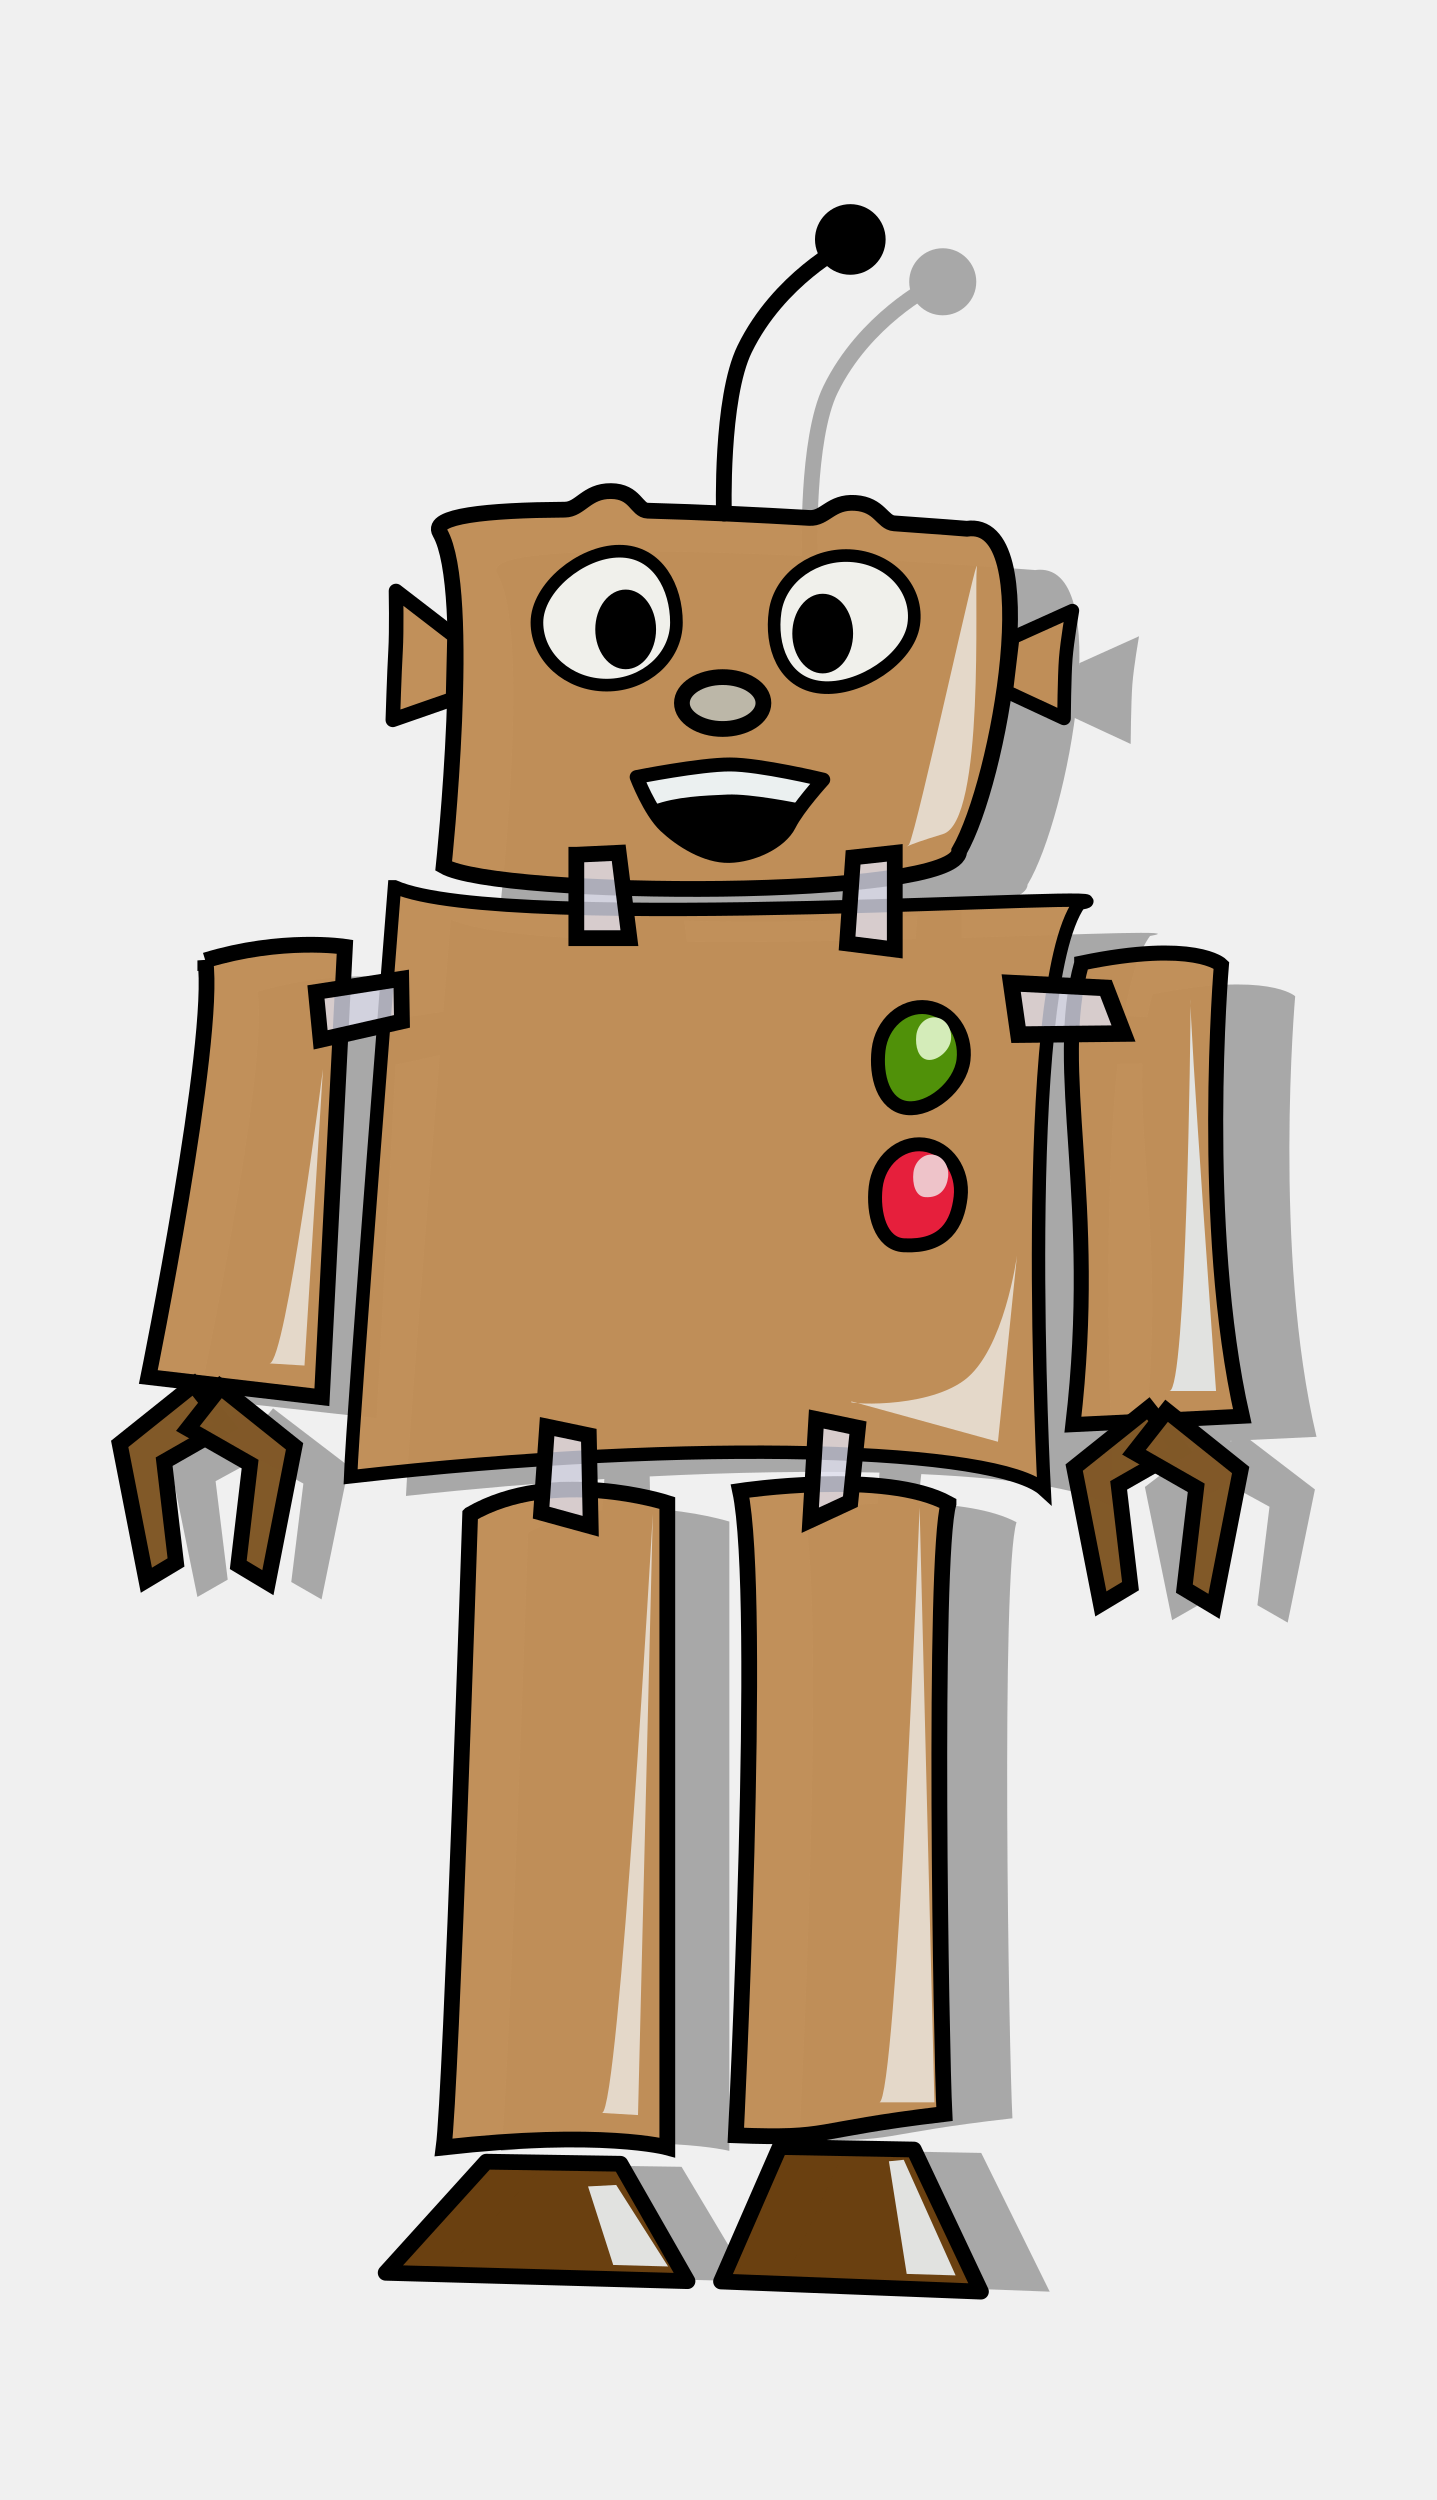
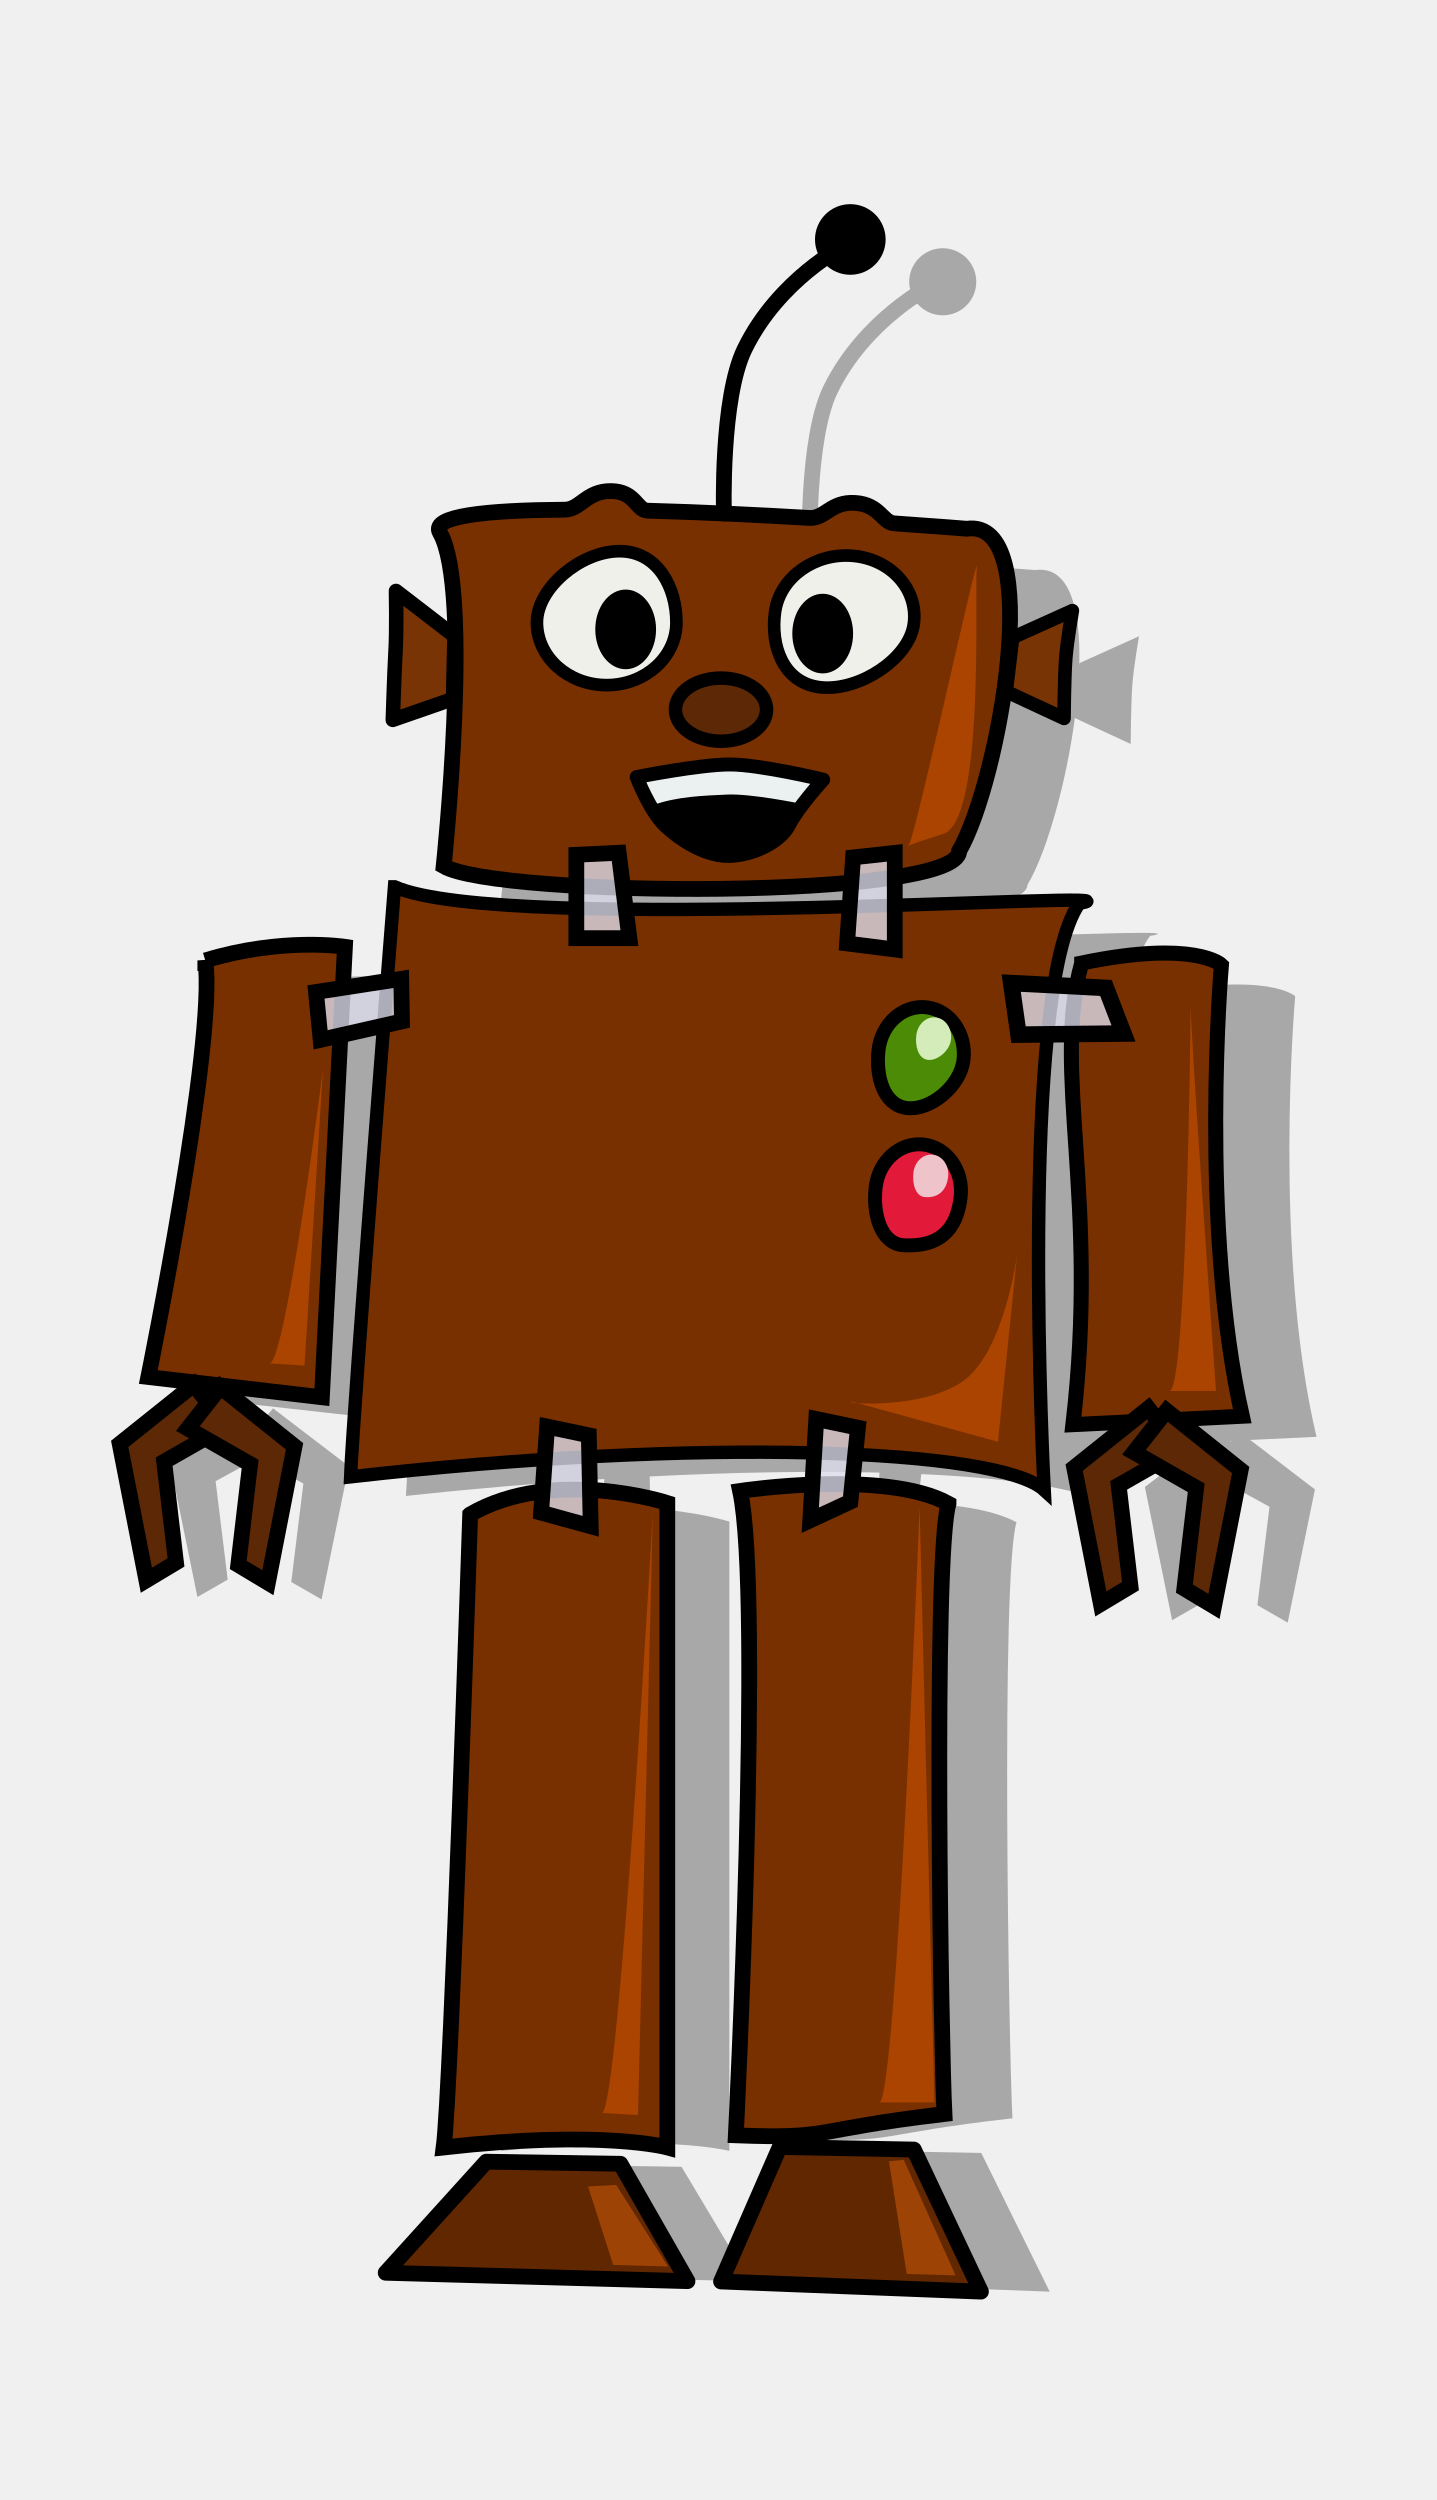
- <svg xmlns="http://www.w3.org/2000/svg" style="enable-background:new" height="1192.728" width="685.2" version="1.0" viewBox="0 0 685.2 1192.728" id="svg1378">
+ <svg xmlns="http://www.w3.org/2000/svg" id="svg1378" viewBox="0 0 91.917 160" version="1.0" width="91.917" height="160" style="enable-background:new">
  <defs id="defs48">
-     <filter id="filter4445" style="color-interpolation-filters:sRGB">
-       <feBlend id="feBlend4447" in2="BackgroundImage" mode="multiply" />
+     <filter style="color-interpolation-filters:sRGB" id="filter4445">
+       <feBlend mode="multiply" in2="BackgroundImage" id="feBlend4447" />
    </filter>
  </defs>
-   <g style="filter:url(#filter4445)" transform="translate(-181.8234,22.37674)" id="layer1">
-     <g transform="translate(212.4362,-0.1570638)" id="g4595">
-       <path style="color:#000000;clip-rule:nonzero;display:inline;overflow:visible;visibility:visible;opacity:1;isolation:auto;mix-blend-mode:normal;color-interpolation:sRGB;color-interpolation-filters:linearRGB;solid-color:#000000;solid-opacity:1;fill:#b3b3b3;fill-opacity:1;fill-rule:evenodd;stroke:none;stroke-width:6.4;stroke-linecap:round;stroke-linejoin:round;stroke-miterlimit:4;stroke-dasharray:none;stroke-dashoffset:0;stroke-opacity:1;color-rendering:auto;image-rendering:auto;shape-rendering:auto;text-rendering:auto;enable-background:accumulate" d="m 490.441,206.152 -28.477,12.836 -3.088,25.758 27.58,12.818 c 0,0 0.162,-19.992 0.826,-28.561 0.664,-8.569 3.158,-22.852 3.158,-22.852 z" transform="translate(22.35966,75.17452)" id="path4372-6" />
-       <path transform="scale(-1,1)" style="fill:#b3b3b3;fill-opacity:1;stroke:none;stroke-width:4;stroke-opacity:0.651" d="m -403.162,112.213 a 16,16 0 0 1 -16,16 16,16 0 0 1 -16,-16 16,16 0 0 1 16,-16 16,16 0 0 1 16,16 z" id="path3358-4" />
-       <path style="color:#000000;clip-rule:nonzero;display:inline;overflow:visible;visibility:visible;opacity:1;isolation:auto;mix-blend-mode:normal;color-interpolation:sRGB;color-interpolation-filters:linearRGB;solid-color:#000000;solid-opacity:1;fill:none;fill-opacity:0.651;fill-rule:evenodd;stroke:#b3b3b3;stroke-width:7.52;stroke-linecap:round;stroke-linejoin:miter;stroke-miterlimit:4;stroke-dasharray:none;stroke-dashoffset:0;stroke-opacity:1;color-rendering:auto;image-rendering:auto;shape-rendering:auto;text-rendering:auto;enable-background:accumulate" d="m 355.712,242.096 c 0,0 -1.668,-54.791 9.899,-78.489 16.332,-33.459 48.083,-49.497 48.083,-49.497" id="path4267-9" />
-       <path id="path3714" style="fill:#b3b3b3;fill-opacity:1;fill-rule:evenodd;stroke:none;stroke-opacity:1" d="m 353.81,243.024 c -5.973,-0.275 -11.998,-0.526 -18.031,-0.763 l -26.137,-0.885 c -58.194,-1.574 -109.3,-0.166 -103.08,10.133 16.154,26.759 1.851,155.44 1.851,155.44 7.831,4.324 33.052,7.449 64.623,9.156 v 10.469 c -40.587,-1.077 -74.172,-3.936 -88.59,-10.011 0,0 -1.5,18.089 -3.606,43.889 l -21.541,3.205 1.021,-19.137 c 0,0 -30.742,-4.562 -68.038,6.379 5.541,37.094 -27.764,194.11 -27.764,194.11 l 84.569,9.431 9.031,-168.66 21.062,-4.578 c -6.094,74.925 -15.392,190.84 -16.116,210.29 32.718,-3.558 64.471,-6.215 94.653,-8.088 l -1.085,14.864 c -11.9,1.377 -24.135,4.55 -35.296,10.713 0,0 -9.231,268.49 -12.925,294.98 77.166,-8.316 108.95,0 108.95,0 V 703.701 c 0,0 -16.278,-5.067 -37.689,-6.104 l -0.319,-15.413 c 40.546,-2.052 77.72,-2.623 109.62,-1.831 l -0.925,14.772 c -19.647,0.73 -35.232,2.93 -35.232,2.93 11.11,49.289 -2.074,300.3 -2.074,300.3 48.02,1.766 34.44,-2.322 101.67,-9.95 -1.639,-30.039 -5.612,-259.71 1.947,-284.39 -11.818,-6.234 -29.564,-8.544 -46.944,-9.034 l 1.5,-13.918 c 48.886,2.248 82.343,8.047 92.068,16.573 0,0 -7.179,-129.69 1.628,-212.3 l 11.776,-0.122 c -1.592,43.944 10.828,98.204 0.606,182 l 28.498,-1.373 -27.892,21.365 12.989,63.544 14.456,-8.271 -5.776,-46.972 17.871,-9.767 19.914,10.896 -5.776,46.972 14.457,8.302 12.989,-63.544 -30.86,-23.593 31.626,-1.496 c -20.967,-88.267 -10.18,-210.2 -10.18,-210.2 0,0 -12.649,-11.972 -68.038,-0.977 -1.045,3.592 -1.899,7.236 -2.585,10.926 l -10.978,-0.549 c 2.944,-17.316 6.944,-30.868 12.35,-38.151 17.203,-2.96 -27.723,-0.932 -89.866,0.885 v -13.063 c 19.13,-2.857 31.402,-6.906 31.402,-12.269 19.59,-32.45 42.455,-155.43 3.67,-150.13 0,0 -40.563,-3.149 -89.42,-5.707 l 3.223,-0.183 z m 53.232,171.586 -0.83,11.201 c -35.132,0.909 -73.598,1.585 -109.05,1.221 l -1.34,-9.98 c 37.255,1.122 79.114,0.458 111.22,-2.442 z m -320.37,233.91 -36.093,27.621 12.989,63.544 14.457,-8.271 -5.776,-46.972 19.914,-10.865 21.956,11.995 -5.776,46.972 14.457,8.302 12.989,-63.545 -36.125,-27.621 -6.032,7.325 -6.957,-8.485 z m 470.27,16.664 -0.287,0.366 -0.287,-0.336 0.574,-0.03 z m -184.78,338.54 -28.594,62.69 126.63,4.7 -32.679,-66.2 -65.357,-1.19 z m -142.97,6.837 -49.018,51.763 147.05,3.907 -32.679,-54.693 -65.357,-0.977 z" />
-       <path id="rect1386" style="fill:#cc975a;fill-opacity:0.963;fill-rule:evenodd;stroke:#000000;stroke-width:7.52;stroke-linecap:round" d="m 179.24,231.85 c -4.54,-7.864 22.122,-10.666 59.607,-10.914 7.469,-0.049 10.333,-8.973 22.034,-8.864 11.7,0.11 12.079,9.205 17.491,9.352 25.695,0.7 52.92,2.037 77.133,3.453 7.658,0.448 10.21,-7.926 21.928,-7.15 11.718,0.775 12.867,9.348 18.558,9.742 20.97,1.454 34.639,2.573 34.639,2.573 37.98,-5.426 15.566,120.5 -3.617,153.73 0,23.511 -220.04,22.203 -245.96,7.234 0,0 14.01,-131.76 -1.809,-159.15 z" />
-       <path id="rect2114" style="fill:#cc975a;fill-opacity:0.963;fill-rule:evenodd;stroke:#000000;stroke-width:6.392;stroke-linecap:round" d="m 157.59,400.87 c 52.824,23.271 367.52,0.569 326.69,7.914 -29.35,41.342 -16.723,279.85 -16.723,279.85 -21.703,-19.894 -164.11,-25.239 -330.92,-6.273 1.047,-29.42 20.95,-281.49 20.95,-281.49 z" />
-       <path id="rect2842" style="fill:#cc975a;fill-opacity:0.963;fill-rule:evenodd;stroke:#000000;stroke-width:7.52;stroke-linecap:round" d="m 67.337,435.99 c 36.522,-11.202 66.621,-6.51 66.621,-6.51 l -11.003,214.94 -82.808,-9.672 c 0,0 32.616,-160.78 27.19,-198.76 z" />
-       <path id="rect2844" style="fill:#cc975a;fill-opacity:0.963;fill-rule:evenodd;stroke:#000000;stroke-width:7.181;stroke-linecap:round" d="m 485.46,437.23 c 54.239,-11.258 66.639,0.995 66.639,0.995 0,0 -10.571,124.84 9.961,215.22 l -80.793,4.023 c 12.66,-108.51 -10.159,-168.66 4.193,-220.23 z" />
-       <path id="rect2846" style="fill:#cc975a;fill-opacity:0.963;fill-rule:evenodd;stroke:#000000;stroke-width:7.52;stroke-linecap:round" d="m 193.71,700.27 c 39.932,-23.055 94.045,-5.426 94.045,-5.426 v 307.46 c 0,0 -31.142,-8.514 -106.71,0 3.617,-27.128 12.66,-302.03 12.66,-302.03 z" />
-       <path id="rect2848" style="fill:#cc975a;fill-opacity:0.963;fill-rule:evenodd;stroke:#000000;stroke-width:7.52;stroke-linecap:round" d="m 421.91,695.17 c -30.069,-16.585 -99.433,-6.085 -99.433,-6.085 10.879,50.466 -2.038,307.45 -2.038,307.45 47.023,1.809 33.703,-2.381 99.541,-10.192 -1.605,-30.757 -5.471,-265.9 1.93,-291.17 z" />
-       <path id="path2858" style="fill:#fffffa;fill-opacity:1;fill-rule:evenodd;stroke:#000000;stroke-width:6.039;stroke-linecap:round" d="m 292.105,274.762 c 0,16.501 -14.908,29.892 -33.277,29.892 -18.369,0 -33.277,-13.392 -33.277,-29.892 0,-16.501 21.026,-34.015 39.395,-34.015 18.369,0 27.16,17.515 27.16,34.015 z" />
-       <path id="rect2862" style="fill:#eaeafb;fill-opacity:0.784;fill-rule:evenodd;stroke:#000000;stroke-width:7.52;stroke-linecap:round" d="m 244.35,385.58 20.204,-0.959 5.115,40.747 h -25.32 v -39.788 z" />
-       <path id="rect2864" style="fill:#eaeafb;fill-opacity:0.784;fill-rule:evenodd;stroke:#000000;stroke-width:7.52;stroke-linecap:round" d="m 376.39,386.84 19.885,-2.174 v 46.118 l -22.762,-2.877 2.877,-41.067 z" />
-       <path id="path2868" style="fill:#eaeafb;fill-opacity:0.784;fill-rule:evenodd;stroke:#000000;stroke-width:7.52;stroke-linecap:round" d="m 358.83,654.78 19.885,4.156 -3.617,35.267 -19.145,8.878 2.877,-48.301 z" />
-       <path id="path2870" style="fill:#eaeafb;fill-opacity:0.784;fill-rule:evenodd;stroke:#000000;stroke-width:7.52;stroke-linecap:round" d="m 230.42,658.4 19.885,4.156 0.904,43.405 -23.666,-6.495 2.877,-41.067 z" />
-       <path id="path2872" style="fill:#eaeafb;fill-opacity:0.784;fill-rule:evenodd;stroke:#000000;stroke-width:7.886;stroke-linecap:round" d="m 497.02,449.12 8.379,21.747 -50.09,0.529 -3.498,-24.607 45.209,2.332 z" />
-       <path id="path2874" style="fill:#eaeafb;fill-opacity:0.784;fill-rule:evenodd;stroke:#000000;stroke-width:7.52;stroke-linecap:round" d="m 160.81,444.76 0.347,20.312 -38.802,8.805 -2.231,-22.835 40.686,-6.282 z" />
-       <path id="path2551" style="fill:#fffffa;fill-opacity:1;fill-rule:evenodd;stroke:#000000;stroke-width:6.032;stroke-linecap:round" d="m 339.204,269.463 c 2.387,-16.348 19.132,-28.208 37.376,-26.474 18.245,1.734 31.114,16.409 28.727,32.756 -2.387,16.348 -25.804,31.715 -44.048,29.981 -18.245,-1.734 -24.442,-19.916 -22.055,-36.263 z" />
-       <path id="path2553" style="fill:#4e9a06;fill-opacity:0.941;fill-rule:evenodd;stroke:#000000;stroke-width:6.654;stroke-linecap:round" d="m 388.54,478.64 c 1.464,-12.524 11.729,-21.611 22.914,-20.283 11.185,1.328 19.075,12.571 17.612,25.096 -1.464,12.524 -15.82,24.298 -27.005,22.97 -11.185,-1.328 -14.985,-15.258 -13.521,-27.782 z" />
-       <path id="path2555" style="fill:#e1fbc5;fill-opacity:1;fill-rule:evenodd" d="m 406.54,471.73 c 0.598,-5.275 4.794,-9.102 9.365,-8.543 4.572,0.559 7.796,5.295 7.198,10.57 -0.598,5.275 -6.466,10.234 -11.037,9.674 -4.572,-0.559 -6.124,-6.426 -5.526,-11.701 z" />
-       <path id="path3327" style="fill:#ffffff;fill-opacity:0.75;fill-rule:evenodd" d="m 98.007,628.26 16.648,1.01 8.814,-141.42 c 0,0 -17.628,139.4 -25.462,140.41 z" />
-       <path id="path3329" style="fill:#eff0ee;fill-rule:evenodd" d="m 537.428,454.52 c 0,15.152 -2.02,186.88 -10.102,186.88 h 22.223 c 0,0 -13.132,-181.83 -12.122,-186.88 z" />
-       <path id="path3331" style="fill:#ffffff;fill-opacity:0.75;fill-rule:evenodd" d="m 375.8,646.44 69.701,19.193 9.091,-88.893 c 0,0 -6.061,45.457 -25.254,59.599 -19.193,14.142 -58.589,11.112 -53.538,10.102 z" />
-       <path id="path3333" style="fill:#ffffff;fill-opacity:0.75;fill-rule:evenodd" d="m 403.078,380.77 c 4.041,-8.081 33.335,-143.44 32.325,-132.33 -1.192,13.117 4.041,121.22 -16.162,127.28 -20.203,6.061 -18.183,7.071 -16.162,5.051 z" />
-       <path id="path3337" style="fill:#ffffff;fill-opacity:0.75;fill-rule:evenodd" d="m 256.6,985.85 17.173,1.01 7.071,-286.88 c 0,0 -16.162,284.86 -24.244,285.87 z" />
-       <path id="path3339" style="fill:#ffffff;fill-opacity:0.75;fill-rule:evenodd" d="m 388.93,980.8 26.264,1e-5 -7.071,-283.85 c 0,0 -11.112,282.84 -19.193,283.85 z" />
-       <ellipse id="path3348" style="fill:#000000" cx="267.888" cy="278.059" rx="14.5" ry="19" />
-       <ellipse id="path3350" style="fill:#000000" cx="361.89" cy="280.059" rx="14.5" ry="19" />
-       <path id="path2901" style="fill:#895e2a;fill-opacity:0.996;stroke:#000000;stroke-width:7.52" d="m 61.843,638.36 -35.356,28.29 12.728,65.05 14.143,-8.49 -5.657,-48.08 29.698,-16.97 z" />
-       <path id="path3675" style="fill:#895e2a;fill-opacity:0.996;stroke:#000000;stroke-width:7.52" d="m 74.571,639.53 35.355,28.284 -12.728,65.054 -14.142,-8.485 5.657,-48.083 -29.698,-16.971 15.556,-19.799 z" />
-       <path id="path3677" style="fill:#895e2a;fill-opacity:0.996;stroke:#000000;stroke-width:7.52" d="m 517.22,649.67 -35.355,28.284 12.728,65.054 14.142,-8.485 -5.657,-48.083 29.698,-16.971 -15.556,-19.799 z" />
-       <path id="path3679" style="fill:#895e2a;fill-opacity:0.996;stroke:#000000;stroke-width:7.52" d="m 525.95,650.84 35.355,28.284 -12.728,65.054 -14.142,-8.485 5.657,-48.083 -29.698,-16.971 15.556,-19.799 z" />
-       <path id="rect3681" style="fill:#714410;fill-opacity:0.996;stroke:#000000;stroke-width:7.52;stroke-linecap:round;stroke-linejoin:round" d="m 201.39,1009.1 64,1 32,56 -144,-4 z" />
-       <path id="path3688" style="fill:#eff0ee" d="m 263.367,1020.2 24.749,38.891 -26.163,-0.707 -12.021,-37.477 13.435,-0.707 z" />
-       <path id="path3686" style="fill:#714410;fill-opacity:0.996;stroke:#000000;stroke-width:7.52;stroke-linecap:round;stroke-linejoin:round" d="m 341.39,1002.1 64,1.21 32,67.79 -124,-4.842 28,-64.158 z" />
-       <path id="path3690" style="fill:#eff0ee" d="m 400.55,1008.2 24.749,55.154 -23.335,-0.707 -8.485,-53.74 7.071,-0.707 z" />
+   <g id="layer1" transform="matrix(0.8381512,0,0,0.8381512,-11.63488,-753.7263)" style="filter:url(#filter4445)">
+     <g id="g906" transform="matrix(0.1600503,0,0,0.1600503,18.78122,902.8287)">
+       <path id="path4372-6" transform="translate(22.35966,75.17452)" d="m 490.441,206.152 -28.477,12.836 -3.088,25.758 27.58,12.818 c 0,0 0.162,-19.992 0.826,-28.561 0.664,-8.569 3.158,-22.852 3.158,-22.852 z" style="color:#000000;clip-rule:nonzero;display:inline;overflow:visible;visibility:visible;opacity:1;isolation:auto;mix-blend-mode:normal;color-interpolation:sRGB;color-interpolation-filters:linearRGB;solid-color:#000000;solid-opacity:1;fill:#b3b3b3;fill-opacity:1;fill-rule:evenodd;stroke:none;stroke-width:6.4;stroke-linecap:round;stroke-linejoin:round;stroke-miterlimit:4;stroke-dasharray:none;stroke-dashoffset:0;stroke-opacity:1;color-rendering:auto;image-rendering:auto;shape-rendering:auto;text-rendering:auto;enable-background:accumulate" />
+       <path id="path3358-4" d="m -403.162,112.213 a 16,16 0 0 1 -16,16 16,16 0 0 1 -16,-16 16,16 0 0 1 16,-16 16,16 0 0 1 16,16 z" style="fill:#b3b3b3;fill-opacity:1;stroke:none;stroke-width:4;stroke-opacity:0.651" transform="scale(-1,1)" />
+       <path id="path4267-9" d="m 355.712,242.096 c 0,0 -1.668,-54.791 9.899,-78.489 16.332,-33.459 48.083,-49.497 48.083,-49.497" style="color:#000000;clip-rule:nonzero;display:inline;overflow:visible;visibility:visible;opacity:1;isolation:auto;mix-blend-mode:normal;color-interpolation:sRGB;color-interpolation-filters:linearRGB;solid-color:#000000;solid-opacity:1;fill:none;fill-opacity:0.651;fill-rule:evenodd;stroke:#b3b3b3;stroke-width:7.52;stroke-linecap:round;stroke-linejoin:miter;stroke-miterlimit:4;stroke-dasharray:none;stroke-dashoffset:0;stroke-opacity:1;color-rendering:auto;image-rendering:auto;shape-rendering:auto;text-rendering:auto;enable-background:accumulate" />
+       <path d="m 353.81,243.024 c -5.973,-0.275 -11.998,-0.526 -18.031,-0.763 l -26.137,-0.885 c -58.194,-1.574 -109.3,-0.166 -103.08,10.133 16.154,26.759 1.851,155.44 1.851,155.44 7.831,4.324 33.052,7.449 64.623,9.156 v 10.469 c -40.587,-1.077 -74.172,-3.936 -88.59,-10.011 0,0 -1.5,18.089 -3.606,43.889 l -21.541,3.205 1.021,-19.137 c 0,0 -30.742,-4.562 -68.038,6.379 5.541,37.094 -27.764,194.11 -27.764,194.11 l 84.569,9.431 9.031,-168.66 21.062,-4.578 c -6.094,74.925 -15.392,190.84 -16.116,210.29 32.718,-3.558 64.471,-6.215 94.653,-8.088 l -1.085,14.864 c -11.9,1.377 -24.135,4.55 -35.296,10.713 0,0 -9.231,268.49 -12.925,294.98 77.166,-8.316 108.95,0 108.95,0 V 703.701 c 0,0 -16.278,-5.067 -37.689,-6.104 l -0.319,-15.413 c 40.546,-2.052 77.72,-2.623 109.62,-1.831 l -0.925,14.772 c -19.647,0.73 -35.232,2.93 -35.232,2.93 11.11,49.289 -2.074,300.3 -2.074,300.3 48.02,1.766 34.44,-2.322 101.67,-9.95 -1.639,-30.039 -5.612,-259.71 1.947,-284.39 -11.818,-6.234 -29.564,-8.544 -46.944,-9.034 l 1.5,-13.918 c 48.886,2.248 82.343,8.047 92.068,16.573 0,0 -7.179,-129.69 1.628,-212.3 l 11.776,-0.122 c -1.592,43.944 10.828,98.204 0.606,182 l 28.498,-1.373 -27.892,21.365 12.989,63.544 14.456,-8.271 -5.776,-46.972 17.871,-9.767 19.914,10.896 -5.776,46.972 14.457,8.302 12.989,-63.544 -30.86,-23.593 31.626,-1.496 c -20.967,-88.267 -10.18,-210.2 -10.18,-210.2 0,0 -12.649,-11.972 -68.038,-0.977 -1.045,3.592 -1.899,7.236 -2.585,10.926 l -10.978,-0.549 c 2.944,-17.316 6.944,-30.868 12.35,-38.151 17.203,-2.96 -27.723,-0.932 -89.866,0.885 v -13.063 c 19.13,-2.857 31.402,-6.906 31.402,-12.269 19.59,-32.45 42.455,-155.43 3.67,-150.13 0,0 -40.563,-3.149 -89.42,-5.707 l 3.223,-0.183 z m 53.232,171.586 -0.83,11.201 c -35.132,0.909 -73.598,1.585 -109.05,1.221 l -1.34,-9.98 c 37.255,1.122 79.114,0.458 111.22,-2.442 z m -320.37,233.91 -36.093,27.621 12.989,63.544 14.457,-8.271 -5.776,-46.972 19.914,-10.865 21.956,11.995 -5.776,46.972 14.457,8.302 12.989,-63.545 -36.125,-27.621 -6.032,7.325 -6.957,-8.485 z m 470.27,16.664 -0.287,0.366 -0.287,-0.336 0.574,-0.03 z m -184.78,338.54 -28.594,62.69 126.63,4.7 -32.679,-66.2 -65.357,-1.19 z m -142.97,6.837 -49.018,51.763 147.05,3.907 -32.679,-54.693 -65.357,-0.977 z" style="fill:#b3b3b3;fill-opacity:1;fill-rule:evenodd;stroke:none;stroke-opacity:1" id="path3714" />
+       <path d="m 179.24,231.85 c -4.54,-7.864 22.122,-10.666 59.607,-10.914 7.469,-0.049 10.333,-8.973 22.034,-8.864 11.7,0.11 12.079,9.205 17.491,9.352 25.695,0.7 52.92,2.037 77.133,3.453 7.658,0.448 10.21,-7.926 21.928,-7.15 11.718,0.775 12.867,9.348 18.558,9.742 20.97,1.454 34.639,2.573 34.639,2.573 37.98,-5.426 15.566,120.5 -3.617,153.73 0,23.511 -220.04,22.203 -245.96,7.234 0,0 14.01,-131.76 -1.809,-159.15 z" style="fill:#803300;fill-opacity:1;fill-rule:evenodd;stroke:#000000;stroke-width:7.52;stroke-linecap:round" id="rect1386" />
+       <path d="m 157.59,400.87 c 52.824,23.271 367.52,0.569 326.69,7.914 -29.35,41.342 -16.723,279.85 -16.723,279.85 -21.703,-19.894 -164.11,-25.239 -330.92,-6.273 1.047,-29.42 20.95,-281.49 20.95,-281.49 z" style="fill:#803300;fill-opacity:1;fill-rule:evenodd;stroke:#000000;stroke-width:6.392;stroke-linecap:round" id="rect2114" />
+       <path d="m 67.337,435.99 c 36.522,-11.202 66.621,-6.51 66.621,-6.51 l -11.003,214.94 -82.808,-9.672 c 0,0 32.616,-160.78 27.19,-198.76 z" style="fill:#803300;fill-opacity:1;fill-rule:evenodd;stroke:#000000;stroke-width:7.52;stroke-linecap:round" id="rect2842" />
+       <path d="m 485.46,437.23 c 54.239,-11.258 66.639,0.995 66.639,0.995 0,0 -10.571,124.84 9.961,215.22 l -80.793,4.023 c 12.66,-108.51 -10.159,-168.66 4.193,-220.23 z" style="fill:#803300;fill-opacity:1;fill-rule:evenodd;stroke:#000000;stroke-width:7.181;stroke-linecap:round" id="rect2844" />
+       <path d="m 193.71,700.27 c 39.932,-23.055 94.045,-5.426 94.045,-5.426 v 307.46 c 0,0 -31.142,-8.514 -106.71,0 3.617,-27.128 12.66,-302.03 12.66,-302.03 z" style="fill:#803300;fill-opacity:1;fill-rule:evenodd;stroke:#000000;stroke-width:7.52;stroke-linecap:round" id="rect2846" />
+       <path d="m 421.91,695.17 c -30.069,-16.585 -99.433,-6.085 -99.433,-6.085 10.879,50.466 -2.038,307.45 -2.038,307.45 47.023,1.809 33.703,-2.381 99.541,-10.192 -1.605,-30.757 -5.471,-265.9 1.93,-291.17 z" style="fill:#803300;fill-opacity:1;fill-rule:evenodd;stroke:#000000;stroke-width:7.52;stroke-linecap:round" id="rect2848" />
+       <path d="m 292.105,274.762 c 0,16.501 -14.908,29.892 -33.277,29.892 -18.369,0 -33.277,-13.392 -33.277,-29.892 0,-16.501 21.026,-34.015 39.395,-34.015 18.369,0 27.16,17.515 27.16,34.015 z" style="fill:#fffffa;fill-opacity:1;fill-rule:evenodd;stroke:#000000;stroke-width:6.039;stroke-linecap:round" id="path2858" />
+       <path d="m 244.35,385.58 20.204,-0.959 5.115,40.747 h -25.32 v -39.788 z" style="fill:#eaeafb;fill-opacity:0.784;fill-rule:evenodd;stroke:#000000;stroke-width:7.52;stroke-linecap:round" id="rect2862" />
+       <path d="m 376.39,386.84 19.885,-2.174 v 46.118 l -22.762,-2.877 2.877,-41.067 z" style="fill:#eaeafb;fill-opacity:0.784;fill-rule:evenodd;stroke:#000000;stroke-width:7.52;stroke-linecap:round" id="rect2864" />
+       <path d="m 358.83,654.78 19.885,4.156 -3.617,35.267 -19.145,8.878 2.877,-48.301 z" style="fill:#eaeafb;fill-opacity:0.784;fill-rule:evenodd;stroke:#000000;stroke-width:7.52;stroke-linecap:round" id="path2868" />
+       <path d="m 230.42,658.4 19.885,4.156 0.904,43.405 -23.666,-6.495 2.877,-41.067 z" style="fill:#eaeafb;fill-opacity:0.784;fill-rule:evenodd;stroke:#000000;stroke-width:7.52;stroke-linecap:round" id="path2870" />
+       <path d="m 497.02,449.12 8.379,21.747 -50.09,0.529 -3.498,-24.607 45.209,2.332 z" style="fill:#eaeafb;fill-opacity:0.784;fill-rule:evenodd;stroke:#000000;stroke-width:7.886;stroke-linecap:round" id="path2872" />
+       <path d="m 160.81,444.76 0.347,20.312 -38.802,8.805 -2.231,-22.835 40.686,-6.282 z" style="fill:#eaeafb;fill-opacity:0.784;fill-rule:evenodd;stroke:#000000;stroke-width:7.52;stroke-linecap:round" id="path2874" />
+       <path d="m 339.204,269.463 c 2.387,-16.348 19.132,-28.208 37.376,-26.474 18.245,1.734 31.114,16.409 28.727,32.756 -2.387,16.348 -25.804,31.715 -44.048,29.981 -18.245,-1.734 -24.442,-19.916 -22.055,-36.263 z" style="fill:#fffffa;fill-opacity:1;fill-rule:evenodd;stroke:#000000;stroke-width:6.032;stroke-linecap:round" id="path2551" />
+       <path d="m 388.54,478.64 c 1.464,-12.524 11.729,-21.611 22.914,-20.283 11.185,1.328 19.075,12.571 17.612,25.096 -1.464,12.524 -15.82,24.298 -27.005,22.97 -11.185,-1.328 -14.985,-15.258 -13.521,-27.782 z" style="fill:#4e9a06;fill-opacity:0.941;fill-rule:evenodd;stroke:#000000;stroke-width:6.654;stroke-linecap:round" id="path2553" />
+       <path d="m 406.54,471.73 c 0.598,-5.275 4.794,-9.102 9.365,-8.543 4.572,0.559 7.796,5.295 7.198,10.57 -0.598,5.275 -6.466,10.234 -11.037,9.674 -4.572,-0.559 -6.124,-6.426 -5.526,-11.701 z" style="fill:#e1fbc5;fill-opacity:1;fill-rule:evenodd" id="path2555" />
+       <path d="m 98.007,628.26 16.648,1.01 8.814,-141.42 c 0,0 -17.628,139.4 -25.462,140.41 z" style="fill:#b54800;fill-opacity:1;fill-rule:evenodd" id="path3327" />
+       <path d="m 537.428,454.52 c 0,15.152 -2.02,186.88 -10.102,186.88 h 22.223 c 0,0 -13.132,-181.83 -12.122,-186.88 z" style="fill:#b54800;fill-opacity:1;fill-rule:evenodd" id="path3329" />
+       <path d="m 375.8,646.44 69.701,19.193 9.091,-88.893 c 0,0 -6.061,45.457 -25.254,59.599 -19.193,14.142 -58.589,11.112 -53.538,10.102 z" style="fill:#b54800;fill-opacity:1;fill-rule:evenodd" id="path3331" />
+       <path d="m 403.078,380.77 c 4.041,-8.081 33.335,-143.44 32.325,-132.33 -1.192,13.117 4.041,121.22 -16.162,127.28 -20.203,6.061 -18.183,7.071 -16.162,5.051 z" style="fill:#b54800;fill-opacity:1;fill-rule:evenodd" id="path3333" />
+       <path d="m 256.6,985.85 17.173,1.01 7.071,-286.88 c 0,0 -16.162,284.86 -24.244,285.87 z" style="fill:#b54800;fill-opacity:1;fill-rule:evenodd" id="path3337" />
+       <path d="m 388.93,980.8 26.264,1e-5 -7.071,-283.85 c 0,0 -11.112,282.84 -19.193,283.85 z" style="fill:#b54800;fill-opacity:1;fill-rule:evenodd" id="path3339" />
+       <ellipse ry="19" rx="14.5" cy="278.059" cx="267.888" style="fill:#000000" id="path3348" />
+       <ellipse ry="19" rx="14.5" cy="280.059" cx="361.89" style="fill:#000000" id="path3350" />
+       <path d="m 61.843,638.36 -35.356,28.29 12.728,65.05 14.143,-8.49 -5.657,-48.08 29.698,-16.97 z" style="fill:#622a05;fill-opacity:1;stroke:#000000;stroke-width:7.52" id="path2901" />
+       <path d="m 74.571,639.53 35.355,28.284 -12.728,65.054 -14.142,-8.485 5.657,-48.083 -29.698,-16.971 15.556,-19.799 z" style="fill:#622a05;fill-opacity:1;stroke:#000000;stroke-width:7.52" id="path3675" />
+       <path d="m 517.22,649.67 -35.355,28.284 12.728,65.054 14.142,-8.485 -5.657,-48.083 29.698,-16.971 -15.556,-19.799 z" style="fill:#622a05;fill-opacity:1;stroke:#000000;stroke-width:7.52" id="path3677" />
+       <path d="m 525.95,650.84 35.355,28.284 -12.728,65.054 -14.142,-8.485 5.657,-48.083 -29.698,-16.971 15.556,-19.799 z" style="fill:#622a05;fill-opacity:1;stroke:#000000;stroke-width:7.52" id="path3679" />
+       <path d="m 201.39,1009.1 64,1 32,56 -144,-4 z" style="fill:#672900;fill-opacity:1;stroke:#000000;stroke-width:7.52;stroke-linecap:round;stroke-linejoin:round" id="rect3681" />
+       <path d="m 263.367,1020.2 24.749,38.891 -26.163,-0.707 -12.021,-37.477 13.435,-0.707 z" style="fill:#a84706;fill-opacity:1" id="path3688" />
+       <path d="m 341.39,1002.1 64,1.21 32,67.79 -124,-4.842 28,-64.158 z" style="fill:#672900;fill-opacity:1;stroke:#000000;stroke-width:7.52;stroke-linecap:round;stroke-linejoin:round" id="path3686" />
+       <path d="m 400.55,1008.2 24.749,55.154 -23.335,-0.707 -8.485,-53.74 7.071,-0.707 z" style="fill:#a84706;fill-opacity:1" id="path3690" />
      <g id="g4288">
-         <circle r="14.849" cy="92.024" cx="-375.062" transform="scale(-1,1)" style="fill:#000000;stroke:#000000;stroke-width:4" id="path3358" />
-         <path id="path4267" d="m 314.763,222.756 c 0,0 -1.668,-54.791 9.899,-78.489 16.332,-33.459 48.083,-49.497 48.083,-49.497" style="color:#000000;clip-rule:nonzero;display:inline;overflow:visible;visibility:visible;opacity:1;isolation:auto;mix-blend-mode:normal;color-interpolation:sRGB;color-interpolation-filters:linearRGB;solid-color:#000000;solid-opacity:1;fill:none;fill-opacity:0.941;fill-rule:evenodd;stroke:#000000;stroke-width:7.52;stroke-linecap:round;stroke-linejoin:miter;stroke-miterlimit:4;stroke-dasharray:none;stroke-dashoffset:0;stroke-opacity:1;color-rendering:auto;image-rendering:auto;shape-rendering:auto;text-rendering:auto;enable-background:accumulate" />
+         <circle id="path3358" style="fill:#000000;stroke:#000000;stroke-width:4" transform="scale(-1,1)" cx="-375.062" cy="92.024" r="14.849" />
+         <path style="color:#000000;clip-rule:nonzero;display:inline;overflow:visible;visibility:visible;opacity:1;isolation:auto;mix-blend-mode:normal;color-interpolation:sRGB;color-interpolation-filters:linearRGB;solid-color:#000000;solid-opacity:1;fill:none;fill-opacity:0.941;fill-rule:evenodd;stroke:#000000;stroke-width:7.52;stroke-linecap:round;stroke-linejoin:miter;stroke-miterlimit:4;stroke-dasharray:none;stroke-dashoffset:0;stroke-opacity:1;color-rendering:auto;image-rendering:auto;shape-rendering:auto;text-rendering:auto;enable-background:accumulate" d="m 314.763,222.756 c 0,0 -1.668,-54.791 9.899,-78.489 16.332,-33.459 48.083,-49.497 48.083,-49.497" id="path4267" />
      </g>
-       <path style="color:#000000;clip-rule:nonzero;display:inline;overflow:visible;visibility:visible;opacity:1;isolation:auto;mix-blend-mode:normal;color-interpolation:sRGB;color-interpolation-filters:linearRGB;solid-color:#000000;solid-opacity:1;fill:#cc975a;fill-opacity:0.963;fill-rule:evenodd;stroke:#000000;stroke-width:6.492;stroke-linecap:round;stroke-linejoin:round;stroke-miterlimit:4;stroke-dasharray:none;stroke-dashoffset:0;stroke-opacity:1;color-rendering:auto;image-rendering:auto;shape-rendering:auto;text-rendering:auto;enable-background:accumulate" d="m 452.529,281.949 28.476,-12.837 c 0,0 -2.494,14.284 -3.157,22.852 -0.664,8.569 -0.826,28.56 -0.826,28.56 l -27.581,-12.818 z" id="path4372" />
-       <path style="color:#000000;clip-rule:nonzero;display:inline;overflow:visible;visibility:visible;opacity:1;isolation:auto;mix-blend-mode:normal;color-interpolation:sRGB;color-interpolation-filters:linearRGB;solid-color:#000000;solid-opacity:1;fill:#cc975a;fill-opacity:0.963;fill-rule:evenodd;stroke:#000000;stroke-width:6.93;stroke-linecap:round;stroke-linejoin:round;stroke-miterlimit:4;stroke-dasharray:none;stroke-dashoffset:0;stroke-opacity:1;color-rendering:auto;image-rendering:auto;shape-rendering:auto;text-rendering:auto;enable-background:accumulate" d="m 186.218,281.227 -27.909,-21.497 c 0,0 0.374,18.762 -0.212,28.677 -0.586,9.915 -1.307,32.813 -1.307,32.813 l 28.73,-10.004 z" id="path4372-7" />
-       <path id="path2553-4" style="fill:#f61a3f;fill-opacity:0.941;fill-rule:evenodd;stroke:#000000;stroke-width:6.654;stroke-linecap:round" d="m 387.164,544.121 c 1.464,-12.524 11.729,-21.611 22.914,-20.283 11.185,1.328 19.075,12.571 17.612,25.096 -1.464,12.524 -7.335,23.944 -27.005,22.97 -11.25,-0.557 -14.985,-15.258 -13.521,-27.782 z" />
-       <path id="path2555-0" style="fill:#fdcfd6;fill-opacity:1;fill-rule:evenodd" d="m 405.164,537.211 c 0.598,-5.275 4.794,-9.102 9.365,-8.543 4.572,0.559 7.796,5.295 7.198,10.57 -0.598,5.275 -3.637,10.234 -11.037,9.674 -4.592,-0.347 -6.124,-6.426 -5.526,-11.701 z" />
-       <path style="color:#000000;clip-rule:nonzero;display:inline;overflow:visible;visibility:visible;opacity:1;isolation:auto;mix-blend-mode:normal;color-interpolation:sRGB;color-interpolation-filters:linearRGB;solid-color:#000000;solid-opacity:1;fill:#faffff;fill-opacity:1;fill-rule:evenodd;stroke:#000000;stroke-width:6.654;stroke-linecap:round;stroke-linejoin:round;stroke-miterlimit:4;stroke-dasharray:none;stroke-dashoffset:0;stroke-opacity:1;color-rendering:auto;image-rendering:auto;shape-rendering:auto;text-rendering:auto;enable-background:accumulate" d="m 273.133,348.498 c 0,0 30.099,-6 44.477,-6 14.378,0 44.54,7.25 44.54,7.25 0,0 -12.034,13.143 -16.252,21.564 -4.218,8.421 -17.697,14.619 -28.675,14.827 -10.978,0.208 -22.928,-7.253 -30.407,-14.293 -7.479,-7.04 -13.684,-23.348 -13.684,-23.348 z" id="path4276" />
-       <path style="fill:#000000;fill-rule:evenodd;stroke:none;stroke-width:1px;stroke-linecap:butt;stroke-linejoin:miter;stroke-opacity:1" d="m 281.11,361.86 c 11.027,-4.059 23.848,-4.485 35.25,-5 11.402,-0.515 34.5,4.25 34.5,4.25 l -10.25,16 -21.5,9.75 -27,-9.25 c 0,0 -7.527,-7.191 -11,-15.75 z" id="path4292" />
-       <ellipse style="color:#000000;clip-rule:nonzero;display:inline;overflow:visible;visibility:visible;opacity:1;isolation:auto;mix-blend-mode:normal;color-interpolation:sRGB;color-interpolation-filters:linearRGB;solid-color:#000000;solid-opacity:1;fill:#c8c4b7;fill-opacity:0.963;fill-rule:evenodd;stroke:#000000;stroke-width:7.52;stroke-linecap:round;stroke-linejoin:miter;stroke-miterlimit:4;stroke-dasharray:none;stroke-dashoffset:0;stroke-opacity:1;color-rendering:auto;image-rendering:auto;shape-rendering:auto;text-rendering:auto;enable-background:accumulate" id="path4303" cx="314.163" cy="313.196" rx="19.445" ry="12.374" />
+       <path id="path4372" d="m 452.529,281.949 28.476,-12.837 c 0,0 -2.494,14.284 -3.157,22.852 -0.664,8.569 -0.826,28.56 -0.826,28.56 l -27.581,-12.818 z" style="color:#000000;clip-rule:nonzero;display:inline;overflow:visible;visibility:visible;opacity:1;isolation:auto;mix-blend-mode:normal;color-interpolation:sRGB;color-interpolation-filters:linearRGB;solid-color:#000000;solid-opacity:1;fill:#813706;fill-opacity:1;fill-rule:evenodd;stroke:#000000;stroke-width:6.492;stroke-linecap:round;stroke-linejoin:round;stroke-miterlimit:4;stroke-dasharray:none;stroke-dashoffset:0;stroke-opacity:1;color-rendering:auto;image-rendering:auto;shape-rendering:auto;text-rendering:auto;enable-background:accumulate" />
+       <path id="path4372-7" d="m 186.218,281.227 -27.909,-21.497 c 0,0 0.374,18.762 -0.212,28.677 -0.586,9.915 -1.307,32.813 -1.307,32.813 l 28.73,-10.004 z" style="color:#000000;clip-rule:nonzero;display:inline;overflow:visible;visibility:visible;opacity:1;isolation:auto;mix-blend-mode:normal;color-interpolation:sRGB;color-interpolation-filters:linearRGB;solid-color:#000000;solid-opacity:1;fill:#813706;fill-opacity:1;fill-rule:evenodd;stroke:#000000;stroke-width:6.93;stroke-linecap:round;stroke-linejoin:round;stroke-miterlimit:4;stroke-dasharray:none;stroke-dashoffset:0;stroke-opacity:1;color-rendering:auto;image-rendering:auto;shape-rendering:auto;text-rendering:auto;enable-background:accumulate" />
+       <path d="m 387.164,544.121 c 1.464,-12.524 11.729,-21.611 22.914,-20.283 11.185,1.328 19.075,12.571 17.612,25.096 -1.464,12.524 -7.335,23.944 -27.005,22.97 -11.25,-0.557 -14.985,-15.258 -13.521,-27.782 z" style="fill:#f61a3f;fill-opacity:0.941;fill-rule:evenodd;stroke:#000000;stroke-width:6.654;stroke-linecap:round" id="path2553-4" />
+       <path d="m 405.164,537.211 c 0.598,-5.275 4.794,-9.102 9.365,-8.543 4.572,0.559 7.796,5.295 7.198,10.57 -0.598,5.275 -3.637,10.234 -11.037,9.674 -4.592,-0.347 -6.124,-6.426 -5.526,-11.701 z" style="fill:#fdcfd6;fill-opacity:1;fill-rule:evenodd" id="path2555-0" />
+       <path id="path4276" d="m 273.133,348.498 c 0,0 30.099,-6 44.477,-6 14.378,0 44.54,7.25 44.54,7.25 0,0 -12.034,13.143 -16.252,21.564 -4.218,8.421 -17.697,14.619 -28.675,14.827 -10.978,0.208 -22.928,-7.253 -30.407,-14.293 -7.479,-7.04 -13.684,-23.348 -13.684,-23.348 z" style="color:#000000;clip-rule:nonzero;display:inline;overflow:visible;visibility:visible;opacity:1;isolation:auto;mix-blend-mode:normal;color-interpolation:sRGB;color-interpolation-filters:linearRGB;solid-color:#000000;solid-opacity:1;fill:#faffff;fill-opacity:1;fill-rule:evenodd;stroke:#000000;stroke-width:6.654;stroke-linecap:round;stroke-linejoin:round;stroke-miterlimit:4;stroke-dasharray:none;stroke-dashoffset:0;stroke-opacity:1;color-rendering:auto;image-rendering:auto;shape-rendering:auto;text-rendering:auto;enable-background:accumulate" />
+       <path id="path4292" d="m 281.11,361.86 c 11.027,-4.059 23.848,-4.485 35.25,-5 11.402,-0.515 34.5,4.25 34.5,4.25 l -10.25,16 -21.5,9.75 -27,-9.25 c 0,0 -7.527,-7.191 -11,-15.75 z" style="fill:#000000;fill-rule:evenodd;stroke:none;stroke-width:1px;stroke-linecap:butt;stroke-linejoin:miter;stroke-opacity:1" />
+       <ellipse ry="15.068" rx="21.745" cy="316.35" cx="313.374" id="path4303" style="color:#000000;clip-rule:nonzero;display:inline;overflow:visible;visibility:visible;opacity:1;isolation:auto;mix-blend-mode:normal;color-interpolation:sRGB;color-interpolation-filters:linearRGB;solid-color:#000000;solid-opacity:1;fill:#622a05;fill-opacity:1;fill-rule:evenodd;stroke:#000000;stroke-width:6.441;stroke-linecap:round;stroke-linejoin:miter;stroke-miterlimit:4;stroke-dasharray:none;stroke-dashoffset:0;stroke-opacity:1;color-rendering:auto;image-rendering:auto;shape-rendering:auto;text-rendering:auto;enable-background:accumulate" />
    </g>
  </g>
</svg>
